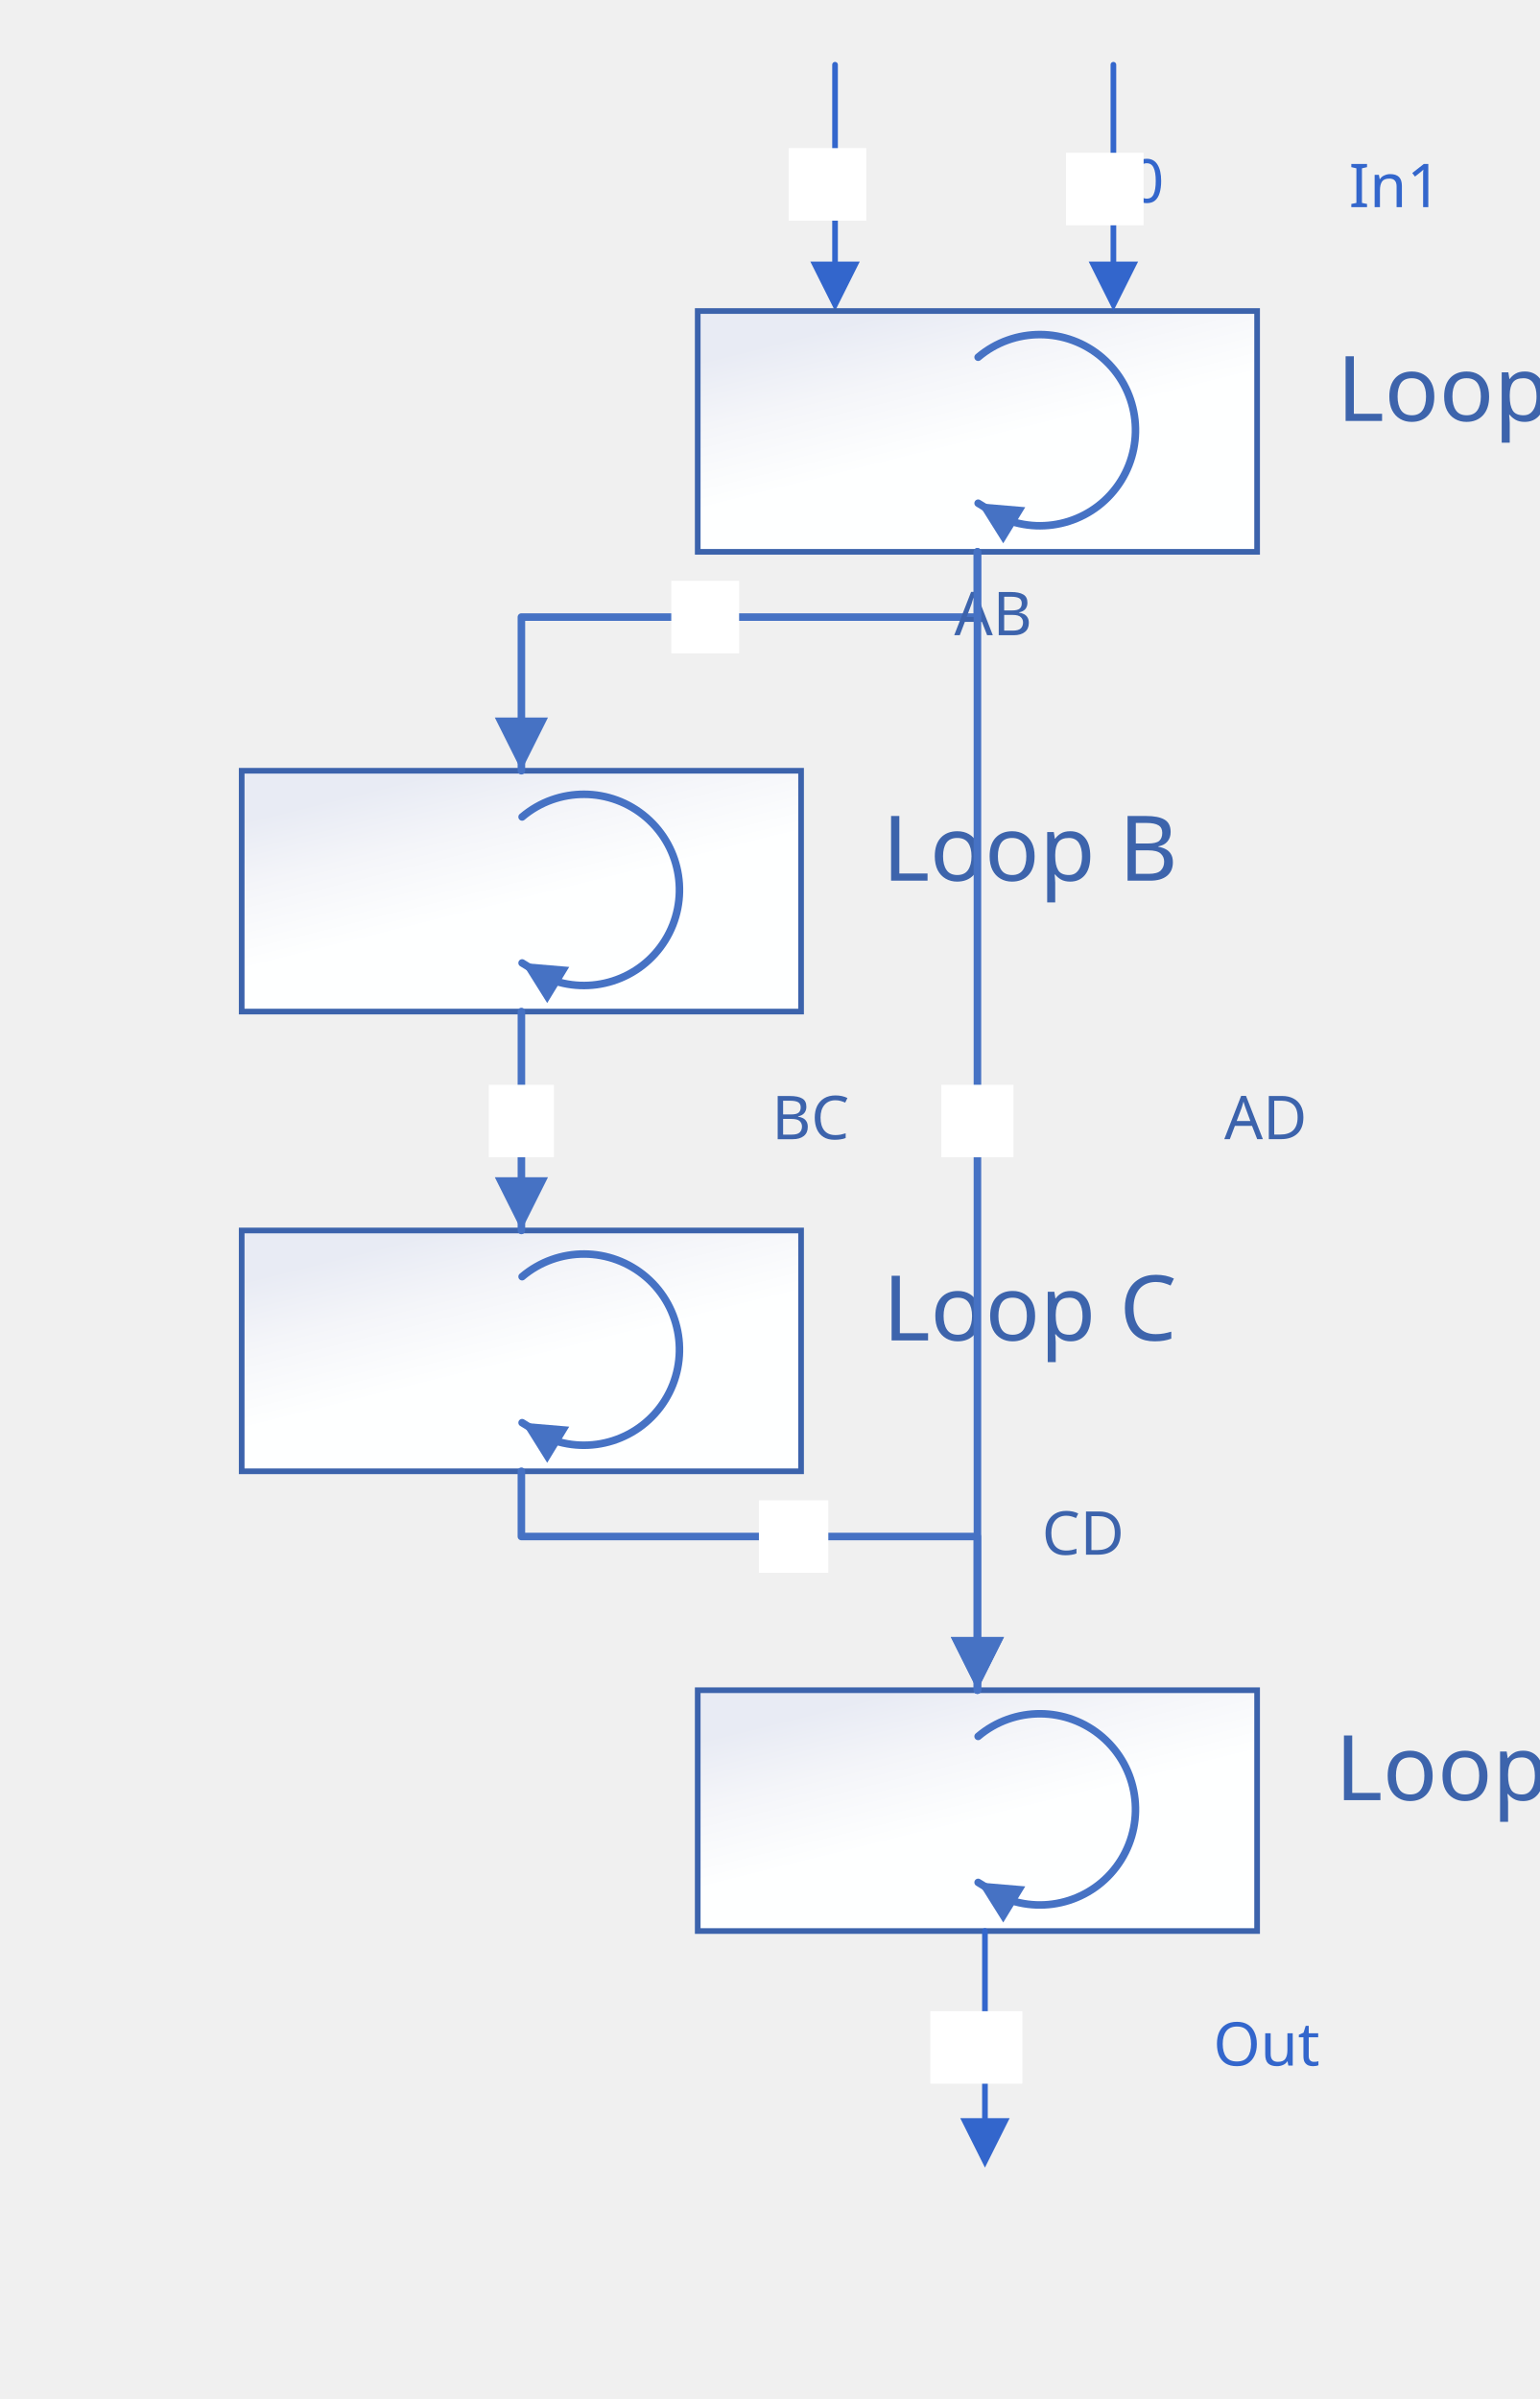
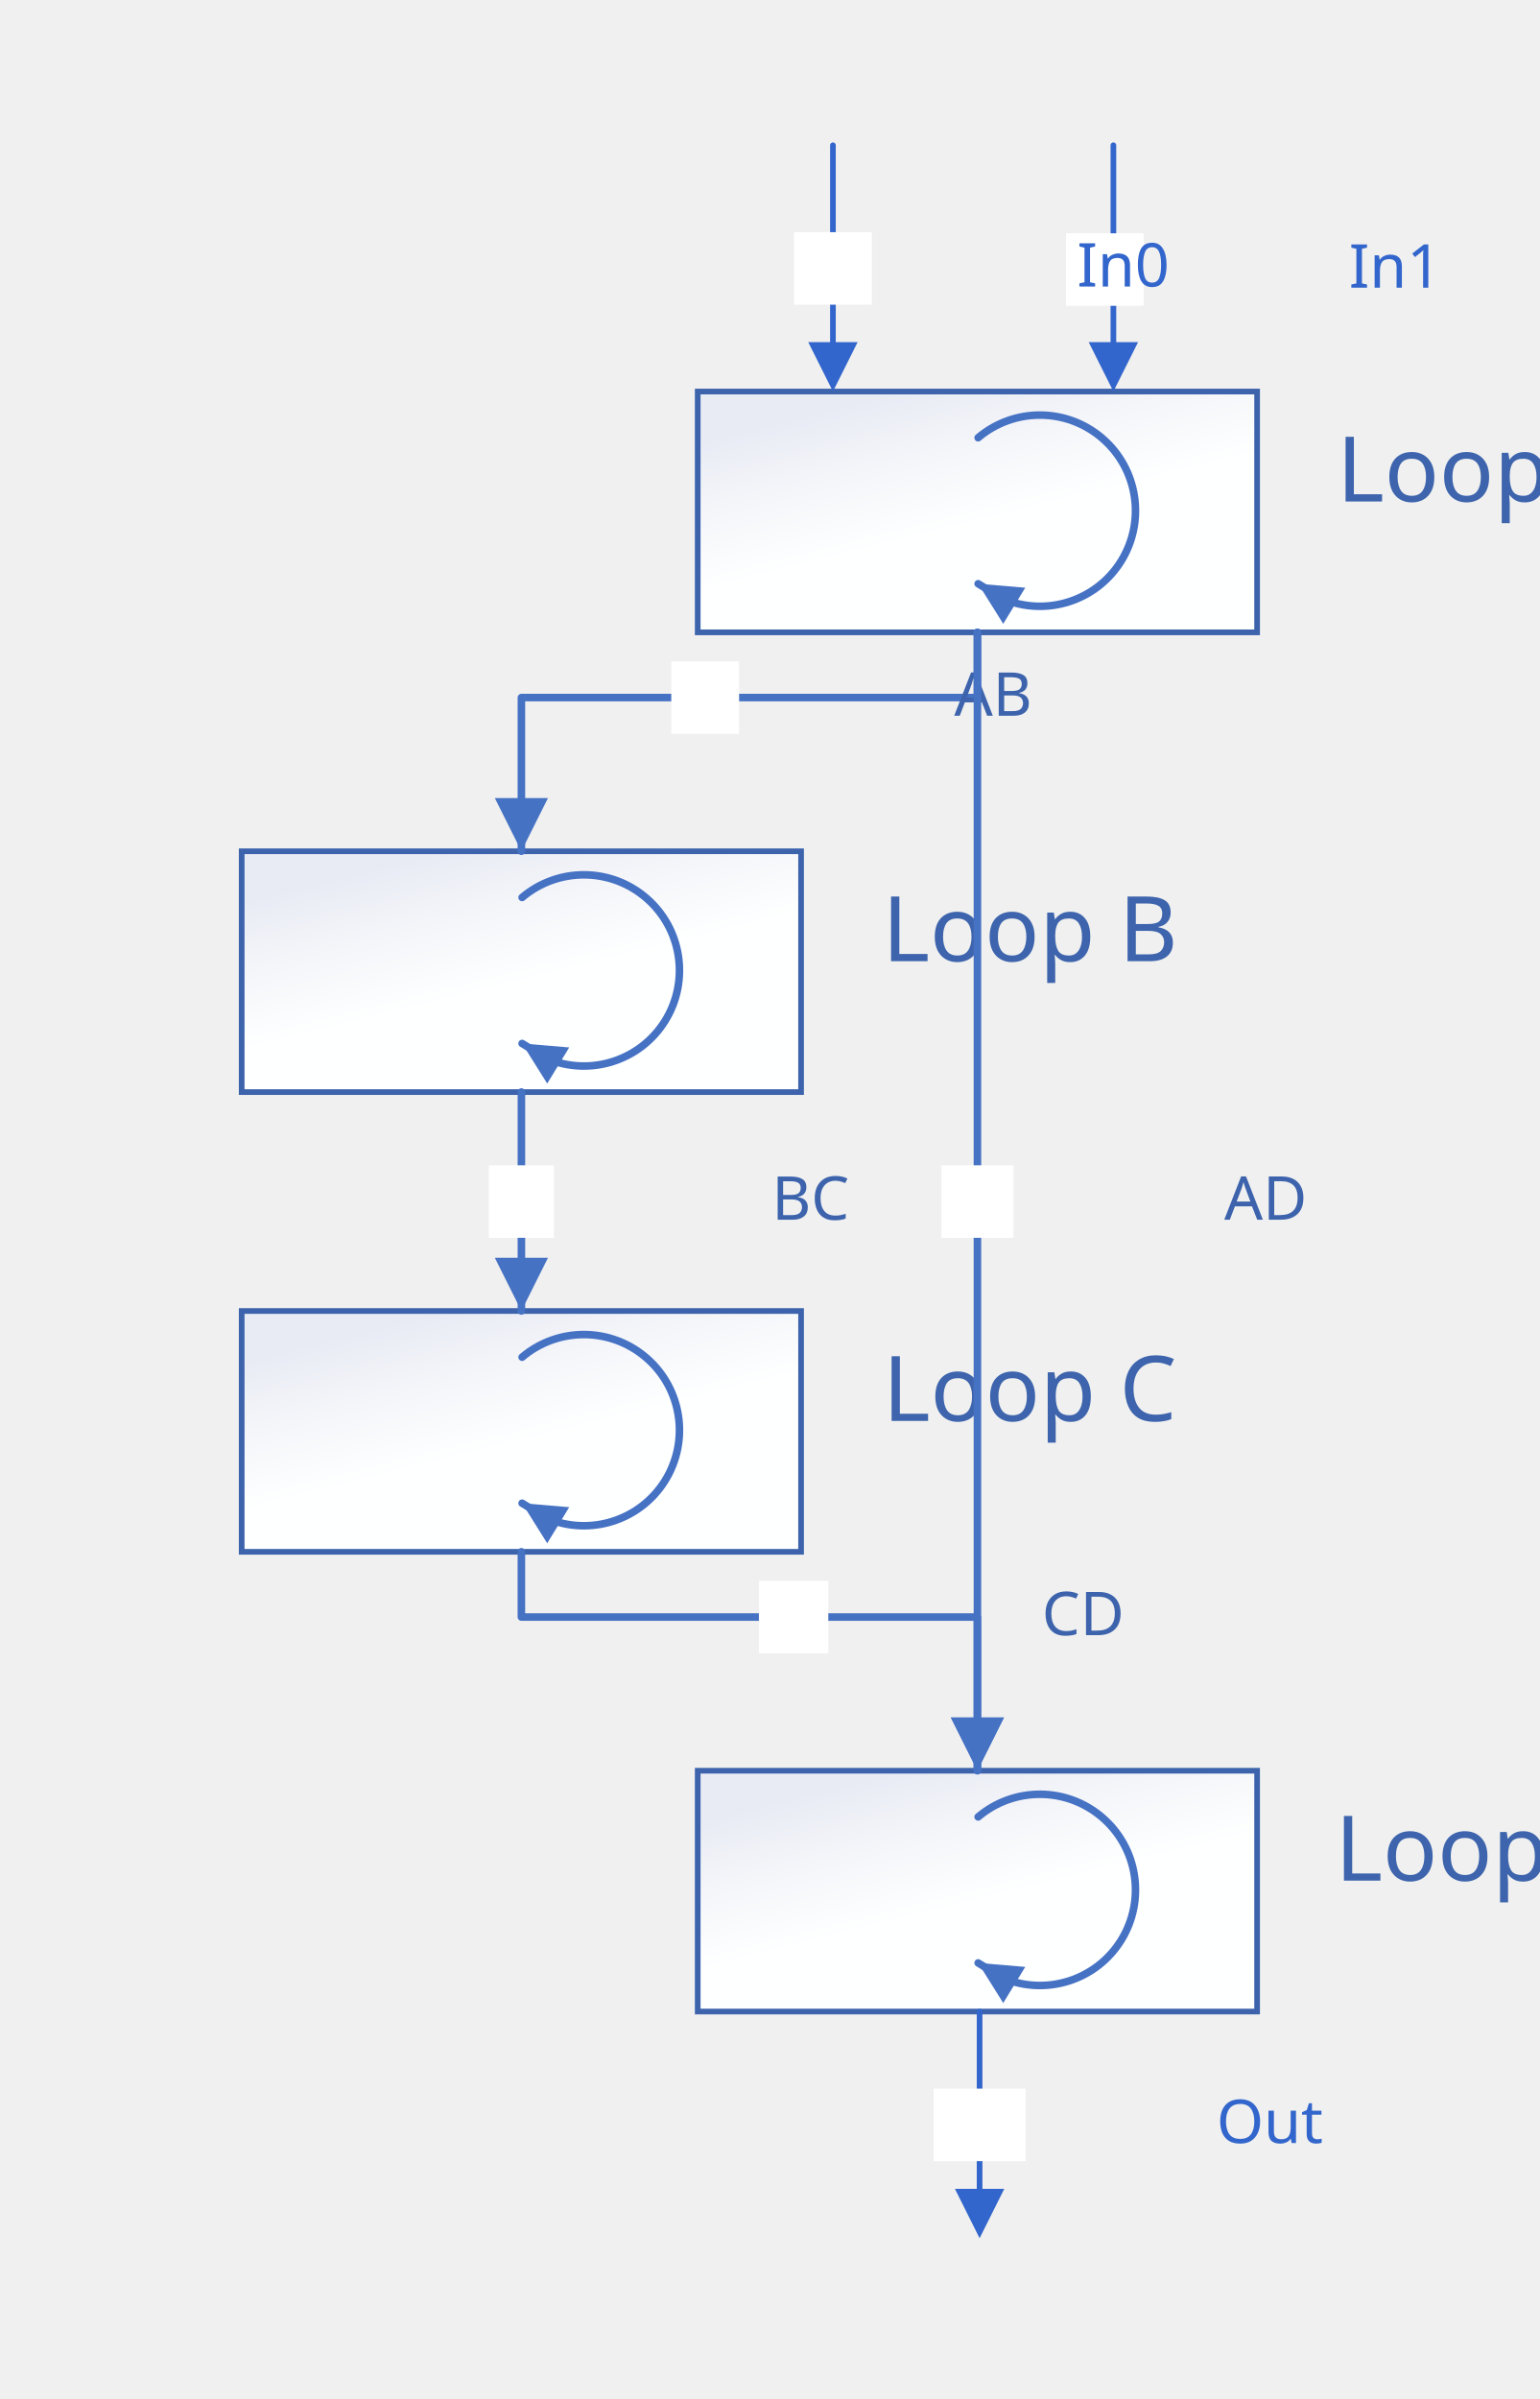
<svg xmlns="http://www.w3.org/2000/svg" xmlns:ns1="http://schemas.microsoft.com/visio/2003/SVGExtensions/" xmlns:xlink="http://www.w3.org/1999/xlink" width="2.831in" height="4.41in" viewBox="0 0 203.864 317.532" xml:space="preserve" color-interpolation-filters="sRGB" class="st13">
  <ns1:documentProperties ns1:langID="17417" />
  <style type="text/css">
	
- 		.st1 {marker-end:url(#mrkr4-6);stroke:#3366cc;stroke-linecap:round;stroke-linejoin:round;stroke-width:0.75}
- 		.st2 {fill:#3366cc;fill-opacity:1;stroke:#3366cc;stroke-opacity:1;stroke-width:0.229}
- 		.st3 {fill:#ffffff;stroke:none;stroke-linecap:butt;stroke-width:7.2}
- 		.st4 {fill:#3366cc;font-family:Calibri;font-size:0.667em}
- 		.st5 {fill:url(#grad0-13);stroke:#3c63ac;stroke-width:0.75}
- 		.st6 {marker-end:url(#mrkr4-19);stroke:#4672c4;stroke-linecap:round;stroke-linejoin:round;stroke-width:1}
- 		.st7 {fill:#4672c4;fill-opacity:1;stroke:#4672c4;stroke-opacity:1;stroke-width:0.357}
- 		.st8 {fill:#3d64ac;font-family:Calibri;font-size:1em}
- 		.st9 {marker-end:url(#mrkr4-56);stroke:#4672c4;stroke-linecap:round;stroke-linejoin:round;stroke-width:1}
- 		.st10 {fill:#4672c4;fill-opacity:1;stroke:#4672c4;stroke-opacity:1;stroke-width:0.284}
- 		.st11 {fill:#3c63ac;font-family:Calibri;font-size:0.667em}
- 		.st12 {fill:#ffffff;stroke:none;stroke-linecap:butt}
+ 		.st1 {fill:url(#grad0-5);stroke:#3c63ac;stroke-width:0.75}
+ 		.st2 {marker-end:url(#mrkr4-11);stroke:#4672c4;stroke-linecap:round;stroke-linejoin:round;stroke-width:1}
+ 		.st3 {fill:#4672c4;fill-opacity:1;stroke:#4672c4;stroke-opacity:1;stroke-width:0.357}
+ 		.st4 {fill:#3d64ac;font-family:Calibri;font-size:1em}
+ 		.st5 {marker-end:url(#mrkr4-48);stroke:#4672c4;stroke-linecap:round;stroke-linejoin:round;stroke-width:1}
+ 		.st6 {fill:#4672c4;fill-opacity:1;stroke:#4672c4;stroke-opacity:1;stroke-width:0.284}
+ 		.st7 {fill:#ffffff;stroke:none;stroke-linecap:butt;stroke-width:7.2}
+ 		.st8 {fill:#3c63ac;font-family:Calibri;font-size:0.667em}
+ 		.st9 {marker-end:url(#mrkr4-77);stroke:#3366cc;stroke-linecap:round;stroke-linejoin:round;stroke-width:0.75}
+ 		.st10 {fill:#3366cc;fill-opacity:1;stroke:#3366cc;stroke-opacity:1;stroke-width:0.229}
+ 		.st11 {fill:#3366cc;font-family:Calibri;font-size:0.667em}
+ 		.st12 {marker-end:url(#mrkr4-77);stroke:#3366cc;stroke-linecap:round;stroke-linejoin:round;stroke-width:0.75}
		.st13 {fill:none;fill-rule:evenodd;font-size:12px;overflow:visible;stroke-linecap:square;stroke-miterlimit:3}
	
	</style>
  <defs id="Patterns_And_Gradients">
-     <linearGradient id="grad0-13" x1="0" y1="0" x2="1" y2="0" gradientTransform="rotate(60 0.5 0.5)">
+     <linearGradient id="grad0-5" x1="0" y1="0" x2="1" y2="0" gradientTransform="rotate(60 0.5 0.5)">
      <stop offset="0" stop-color="#e8ebf4" stop-opacity="1" />
      <stop offset="0.24" stop-color="#f4f5f9" stop-opacity="1" />
      <stop offset="0.54" stop-color="#feffff" stop-opacity="1" />
    </linearGradient>
  </defs>
  <defs id="Markers">
    <g id="lend4">
      <path d="M 2 1 L 0 0 L 2 -1 L 2 1 " style="stroke:none" />
    </g>
-     <marker id="mrkr4-6" class="st2" ns1:arrowType="4" ns1:arrowSize="2" ns1:setback="8.71999" refX="-8.72" orient="auto" markerUnits="strokeWidth" overflow="visible">
-       <use xlink:href="#lend4" transform="scale(-4.359997,-4.359997) " />
-     </marker>
-     <marker id="mrkr4-19" class="st7" ns1:arrowType="4" ns1:arrowSize="1" ns1:setback="0" refX="-0" orient="auto" markerUnits="strokeWidth" overflow="visible">
+     <marker id="mrkr4-11" class="st3" ns1:arrowType="4" ns1:arrowSize="1" ns1:setback="0" refX="-0" orient="auto" markerUnits="strokeWidth" overflow="visible">
      <use xlink:href="#lend4" transform="scale(-2.800002,-2.800002) " />
    </marker>
-     <marker id="mrkr4-56" class="st10" ns1:arrowType="4" ns1:arrowSize="2" ns1:setback="0" refX="-0" orient="auto" markerUnits="strokeWidth" overflow="visible">
+     <marker id="mrkr4-48" class="st6" ns1:arrowType="4" ns1:arrowSize="2" ns1:setback="0" refX="-0" orient="auto" markerUnits="strokeWidth" overflow="visible">
      <use xlink:href="#lend4" transform="scale(-3.520003,-3.520003) " />
+     </marker>
+     <marker id="mrkr4-77" class="st10" ns1:arrowType="4" ns1:arrowSize="2" ns1:setback="8.71999" refX="-8.72" orient="auto" markerUnits="strokeWidth" overflow="visible">
+       <use xlink:href="#lend4" transform="scale(-4.359997,-4.359997) " />
    </marker>
  </defs>
  <g ns1:mID="0" ns1:index="1" ns1:groupContext="foregroundPage">
    <ns1:pageProperties ns1:drawingScale="0.0393701" ns1:pageScale="0.0393701" ns1:drawingUnits="24" ns1:shadowOffsetX="8.50393" ns1:shadowOffsetY="-8.50393" />
    <ns1:layer ns1:name="Connector" ns1:index="0" />
-     <g id="shape1-1" ns1:mID="1" ns1:groupContext="shape" ns1:layerMember="0" transform="translate(110.551,-276.378)">
-       <ns1:userDefs />
-       <ns1:textBlock ns1:margins="rect(4,4,4,4)" />
-       <ns1:textRect cx="-0.996" cy="300.767" width="40.06" height="19.276" />
-       <path d="M0 284.93 L0 310.37 L0 310.99" class="st1" />
-       <rect ns1:rectContext="textBkgnd" x="-6.132" y="295.967" width="10.274" height="9.6" class="st3" />
-       <text x="-6.13" y="303.17" class="st4" ns1:langID="17417">
-         <ns1:paragraph ns1:horizAlign="1" />
-         <ns1:tabList />In0</text>
-     </g>
-     <g id="group2-9" transform="translate(92.3706,-244.501)" ns1:mID="2" ns1:groupContext="group">
-       <g id="shape3-10" ns1:mID="3" ns1:groupContext="shape">
+     <g id="group2-1" transform="translate(92.3704,-233.843)" ns1:mID="2" ns1:groupContext="group">
+       <g id="shape3-2" ns1:mID="3" ns1:groupContext="shape">
        <ns1:userDefs>
          <ns1:ud ns1:nameU="visVersion" ns1:val="VT0(15):26" />
        </ns1:userDefs>
-         <rect x="0" y="285.655" width="74.058" height="31.877" class="st5" />
+         <rect x="0" y="285.655" width="74.058" height="31.877" class="st1" />
      </g>
-       <g id="shape4-14" ns1:mID="4" ns1:groupContext="shape" ns1:layerMember="0" transform="translate(37.1246,-4.44252)">
+       <g id="shape4-6" ns1:mID="4" ns1:groupContext="shape" ns1:layerMember="0" transform="translate(37.1246,-4.44252)">
        <ns1:userDefs>
          <ns1:ud ns1:nameU="ScaleFactor" ns1:val="VT0(1):26" />
          <ns1:ud ns1:nameU="visVersion" ns1:val="VT0(15):26" />
        </ns1:userDefs>
        <ns1:textBlock ns1:margins="rect(0.999999,0.999999,0.999999,0.999999)" ns1:tabSpace="42.5196" />
        <ns1:textRect cx="-4.322" cy="301.045" width="73.62" height="12.268" />
-         <path d="M-0 296.21 A12.655 12.655 0 1 1 3.26 317.53 L3.05 317.4 L0 315.54" class="st6" />
-         <text x="-21.15" y="304.65" class="st8" ns1:langID="17417">
+         <path d="M-0 296.21 A12.655 12.655 0 1 1 3.26 317.53 L3.05 317.4 L0 315.54" class="st2" />
+         <text x="-21.15" y="304.65" class="st4" ns1:langID="17417">
          <ns1:paragraph ns1:horizAlign="1" />
          <ns1:tabList />Loop A</text>
      </g>
    </g>
-     <g id="group5-21" transform="translate(31.9966,-183.644)" ns1:mID="5" ns1:groupContext="group">
-       <g id="shape6-22" ns1:mID="6" ns1:groupContext="shape">
+     <g id="group5-13" transform="translate(31.9965,-172.985)" ns1:mID="5" ns1:groupContext="group">
+       <g id="shape6-14" ns1:mID="6" ns1:groupContext="shape">
        <ns1:userDefs>
          <ns1:ud ns1:nameU="visVersion" ns1:val="VT0(15):26" />
        </ns1:userDefs>
-         <rect x="0" y="285.655" width="74.058" height="31.877" class="st5" />
+         <rect x="0" y="285.655" width="74.058" height="31.877" class="st1" />
      </g>
-       <g id="shape7-25" ns1:mID="7" ns1:groupContext="shape" ns1:layerMember="0" transform="translate(37.1246,-4.44252)">
+       <g id="shape7-17" ns1:mID="7" ns1:groupContext="shape" ns1:layerMember="0" transform="translate(37.1246,-4.44252)">
        <ns1:userDefs>
          <ns1:ud ns1:nameU="ScaleFactor" ns1:val="VT0(1):26" />
          <ns1:ud ns1:nameU="visVersion" ns1:val="VT0(15):26" />
        </ns1:userDefs>
        <ns1:textBlock ns1:margins="rect(0.999999,0.999999,0.999999,0.999999)" ns1:tabSpace="42.5196" />
        <ns1:textRect cx="-4.322" cy="301.045" width="73.62" height="12.268" />
-         <path d="M-0 296.21 A12.655 12.655 0 1 1 3.26 317.53 L3.05 317.4 L0 315.54" class="st6" />
-         <text x="-20.95" y="304.65" class="st8" ns1:langID="17417">
+         <path d="M-0 296.21 A12.655 12.655 0 1 1 3.26 317.53 L3.05 317.4 L0 315.54" class="st2" />
+         <text x="-20.95" y="304.65" class="st4" ns1:langID="17417">
          <ns1:paragraph ns1:horizAlign="1" />
          <ns1:tabList />Loop B</text>
      </g>
    </g>
-     <g id="group8-31" transform="translate(31.9966,-122.787)" ns1:mID="8" ns1:groupContext="group">
-       <g id="shape9-32" ns1:mID="9" ns1:groupContext="shape">
+     <g id="group8-23" transform="translate(31.9965,-112.128)" ns1:mID="8" ns1:groupContext="group">
+       <g id="shape9-24" ns1:mID="9" ns1:groupContext="shape">
        <ns1:userDefs>
          <ns1:ud ns1:nameU="visVersion" ns1:val="VT0(15):26" />
        </ns1:userDefs>
-         <rect x="0" y="285.655" width="74.058" height="31.877" class="st5" />
+         <rect x="0" y="285.655" width="74.058" height="31.877" class="st1" />
      </g>
-       <g id="shape10-35" ns1:mID="10" ns1:groupContext="shape" ns1:layerMember="0" transform="translate(37.1246,-4.44252)">
+       <g id="shape10-27" ns1:mID="10" ns1:groupContext="shape" ns1:layerMember="0" transform="translate(37.1246,-4.44252)">
        <ns1:userDefs>
          <ns1:ud ns1:nameU="ScaleFactor" ns1:val="VT0(1):26" />
          <ns1:ud ns1:nameU="visVersion" ns1:val="VT0(15):26" />
        </ns1:userDefs>
        <ns1:textBlock ns1:margins="rect(0.999999,0.999999,0.999999,0.999999)" ns1:tabSpace="42.5196" />
        <ns1:textRect cx="-4.322" cy="301.045" width="73.62" height="12.268" />
-         <path d="M0 296.21 A12.655 12.655 0 1 1 3.26 317.53 L3.05 317.4 L0 315.54" class="st6" />
-         <text x="-20.88" y="304.65" class="st8" ns1:langID="17417">
+         <path d="M0 296.21 A12.655 12.655 0 1 1 3.26 317.53 L3.05 317.4 L0 315.54" class="st2" />
+         <text x="-20.88" y="304.65" class="st4" ns1:langID="17417">
          <ns1:paragraph ns1:horizAlign="1" />
          <ns1:tabList />Loop C</text>
      </g>
    </g>
-     <g id="group11-41" transform="translate(92.3706,-61.9297)" ns1:mID="11" ns1:groupContext="group">
-       <g id="shape12-42" ns1:mID="12" ns1:groupContext="shape">
+     <g id="group11-33" transform="translate(92.3704,-51.2715)" ns1:mID="11" ns1:groupContext="group">
+       <g id="shape12-34" ns1:mID="12" ns1:groupContext="shape">
        <ns1:userDefs>
          <ns1:ud ns1:nameU="visVersion" ns1:val="VT0(15):26" />
        </ns1:userDefs>
-         <rect x="0" y="285.655" width="74.058" height="31.877" class="st5" />
+         <rect x="0" y="285.655" width="74.058" height="31.877" class="st1" />
      </g>
-       <g id="shape13-45" ns1:mID="13" ns1:groupContext="shape" ns1:layerMember="0" transform="translate(37.1246,-4.44252)">
+       <g id="shape13-37" ns1:mID="13" ns1:groupContext="shape" ns1:layerMember="0" transform="translate(37.1246,-4.44252)">
        <ns1:userDefs>
          <ns1:ud ns1:nameU="ScaleFactor" ns1:val="VT0(1):26" />
          <ns1:ud ns1:nameU="visVersion" ns1:val="VT0(15):26" />
        </ns1:userDefs>
        <ns1:textBlock ns1:margins="rect(0.999999,0.999999,0.999999,0.999999)" ns1:tabSpace="42.5196" />
        <ns1:textRect cx="-4.322" cy="301.045" width="73.62" height="12.268" />
-         <path d="M0 296.21 A12.655 12.655 0 1 1 3.26 317.53 L3.05 317.4 L0 315.54" class="st6" />
-         <text x="-21.37" y="304.65" class="st8" ns1:langID="17417">
+         <path d="M0 296.21 A12.655 12.655 0 1 1 3.26 317.53 L3.05 317.4 L0 315.54" class="st2" />
+         <text x="-21.37" y="304.65" class="st4" ns1:langID="17417">
          <ns1:paragraph ns1:horizAlign="1" />
          <ns1:tabList />Loop D</text>
      </g>
    </g>
-     <g id="shape14-51" ns1:mID="14" ns1:groupContext="shape" ns1:layerMember="0" transform="translate(69.0275,-215.525)">
+     <g id="shape14-43" ns1:mID="14" ns1:groupContext="shape" ns1:layerMember="0" transform="translate(69.0273,-204.867)">
      <ns1:userDefs />
      <ns1:textBlock ns1:margins="rect(3.99999,3.99999,3.99999,3.99999)" ns1:tabSpace="42.5196" />
      <ns1:textRect cx="24.332" cy="297.193" width="28.74" height="11.998" />
-       <path d="M60.37 288.55 L60.37 297.19 L0 297.19 L0 312.73 L0 317.53" class="st9" />
-       <rect ns1:rectContext="textBkgnd" x="19.842" y="292.393" width="8.98" height="9.6" class="st3" />
-       <text x="19.84" y="299.59" class="st11" ns1:langID="17417">
+       <path d="M60.37 288.55 L60.37 297.19 L0 297.19 L0 312.73 L0 317.53" class="st5" />
+       <rect ns1:rectContext="textBkgnd" x="19.842" y="292.393" width="8.98" height="9.6" class="st7" />
+       <text x="19.84" y="299.59" class="st8" ns1:langID="17417">
        <ns1:paragraph ns1:horizAlign="1" />
        <ns1:tabList />AB</text>
    </g>
-     <g id="shape15-59" ns1:mID="15" ns1:groupContext="shape" ns1:layerMember="0" transform="translate(69.0283,-154.668)">
+     <g id="shape15-51" ns1:mID="15" ns1:groupContext="shape" ns1:layerMember="0" transform="translate(69.0281,-144.01)">
      <ns1:userDefs />
      <ns1:textBlock ns1:margins="rect(3.99999,3.99999,3.99999,3.99999)" ns1:tabSpace="42.5196" />
      <ns1:textRect cx="-0.004" cy="303.046" width="43.7" height="11.998" />
-       <path d="M0 288.55 L0 312.73 L0 317.53" class="st9" />
-       <rect ns1:rectContext="textBkgnd" x="-4.313" y="298.246" width="8.617" height="9.6" class="st3" />
-       <text x="-4.31" y="305.45" class="st11" ns1:langID="17417">
+       <path d="M0 288.55 L0 312.73 L0 317.53" class="st5" />
+       <rect ns1:rectContext="textBkgnd" x="-4.313" y="298.246" width="8.617" height="9.6" class="st7" />
+       <text x="-4.31" y="305.45" class="st8" ns1:langID="17417">
        <ns1:paragraph ns1:horizAlign="1" />
        <ns1:tabList />BC</text>
    </g>
-     <g id="shape16-66" ns1:mID="16" ns1:groupContext="shape" ns1:layerMember="0" transform="translate(69.026,-93.8112)">
+     <g id="shape16-58" ns1:mID="16" ns1:groupContext="shape" ns1:layerMember="0" transform="translate(69.0258,-83.1529)">
      <ns1:userDefs />
      <ns1:textBlock ns1:margins="rect(3.99999,3.99999,3.99999,3.99999)" ns1:tabSpace="42.5196" />
      <ns1:textRect cx="36.04" cy="297.193" width="30.11" height="11.998" />
-       <path d="M0 288.55 L0 297.19 L60.37 297.19 L60.37 312.73 L60.37 317.53" class="st9" />
-       <rect ns1:rectContext="textBkgnd" x="31.446" y="292.393" width="9.188" height="9.6" class="st3" />
-       <text x="31.45" y="299.59" class="st11" ns1:langID="17417">
+       <path d="M0 288.55 L0 297.19 L60.37 297.19 L60.37 312.73 L60.37 317.53" class="st5" />
+       <rect ns1:rectContext="textBkgnd" x="31.446" y="292.393" width="9.188" height="9.6" class="st7" />
+       <text x="31.45" y="299.59" class="st8" ns1:langID="17417">
        <ns1:paragraph ns1:horizAlign="1" />
        <ns1:tabList />CD</text>
    </g>
-     <g id="shape17-73" ns1:mID="17" ns1:groupContext="shape" ns1:layerMember="0" transform="translate(129.402,-93.8129)">
+     <g id="shape17-65" ns1:mID="17" ns1:groupContext="shape" ns1:layerMember="0" transform="translate(129.402,-83.1546)">
      <ns1:userDefs />
      <ns1:textBlock ns1:margins="rect(3.99999,3.99999,3.99999,3.99999)" ns1:tabSpace="42.5196" />
      <ns1:textRect cx="-0.004" cy="242.191" width="44.63" height="11.998" />
-       <path d="M0 166.84 L0 312.73 L0 317.53" class="st9" />
-       <rect ns1:rectContext="textBkgnd" x="-4.779" y="237.391" width="9.551" height="9.6" class="st3" />
-       <text x="-4.78" y="244.59" class="st11" ns1:langID="17417">
+       <path d="M0 166.84 L0 312.73 L0 317.53" class="st5" />
+       <rect ns1:rectContext="textBkgnd" x="-4.779" y="237.391" width="9.551" height="9.6" class="st7" />
+       <text x="-4.78" y="244.59" class="st8" ns1:langID="17417">
        <ns1:paragraph ns1:horizAlign="1" />
        <ns1:tabList />AD</text>
    </g>
-     <g id="shape18-80" ns1:mID="18" ns1:groupContext="shape" ns1:layerMember="0" transform="translate(147.402,-276.378)">
+     <g id="shape18-72" ns1:mID="18" ns1:groupContext="shape" ns1:layerMember="0" transform="translate(147.401,-265.72)">
      <ns1:userDefs />
      <ns1:textBlock ns1:margins="rect(4,4,4,4)" />
      <ns1:textRect cx="-1.137" cy="301.384" width="40.06" height="19.28" />
-       <path d="M0 284.93 L0 310.37 L0 310.99" class="st1" />
-       <rect ns1:rectContext="textBkgnd" x="-6.274" y="296.584" width="10.274" height="9.6" class="st12" />
-       <text x="-6.27" y="303.78" class="st4" ns1:langID="17417">
+       <path d="M0 284.93 L0 310.37 L0 310.99" class="st9" />
+       <rect ns1:rectContext="textBkgnd" x="-6.274" y="296.584" width="10.274" height="9.6" class="st7" />
+       <text x="-6.27" y="303.78" class="st11" ns1:langID="17417">
        <ns1:paragraph ns1:horizAlign="1" />
        <ns1:tabList />In1</text>
    </g>
-     <g id="shape19-87" ns1:mID="19" ns1:groupContext="shape" ns1:layerMember="0" transform="translate(130.397,-30.6142)">
-       <ns1:userDefs />
+     <g id="shape20-80" ns1:mID="20" ns1:groupContext="shape" ns1:layerMember="0" transform="translate(103.181,-298.318)">
      <ns1:textBlock ns1:margins="rect(4,4,4,4)" />
-       <ns1:textRect cx="-1.137" cy="301.63" width="40.06" height="19.746" />
-       <path d="M0 286.21 L0 310.2 L0 310.99" class="st1" />
-       <rect ns1:rectContext="textBkgnd" x="-7.227" y="296.83" width="12.179" height="9.6" class="st12" />
-       <text x="-7.23" y="304.03" class="st4" ns1:langID="17417">
+       <ns1:textRect cx="7.087" cy="333.831" width="40" height="17.604" />
+       <path d="M7.09 317.53 L7.09 343.59" class="st12" />
+       <rect ns1:rectContext="textBkgnd" x="1.95" y="329.032" width="10.274" height="9.6" class="st7" />
+       <text x="1.95" y="336.23" class="st11" ns1:langID="17417">
+         <ns1:paragraph ns1:horizAlign="1" />
+         <ns1:tabList />In0</text>
+     </g>
+     <g id="shape23-87" ns1:mID="23" ns1:groupContext="shape" ns1:layerMember="0" transform="translate(122.598,-51.2715)">
+       <ns1:textBlock ns1:margins="rect(4,4,4,4)" />
+       <ns1:textRect cx="7.087" cy="332.538" width="40" height="17.604" />
+       <path d="M7.09 317.53 L7.09 341" class="st12" />
+       <rect ns1:rectContext="textBkgnd" x="0.997" y="327.738" width="12.179" height="9.6" class="st7" />
+       <text x="1" y="334.94" class="st11" ns1:langID="17417">
        <ns1:paragraph ns1:horizAlign="1" />
        <ns1:tabList />Out</text>
    </g>
  </g>
</svg>
